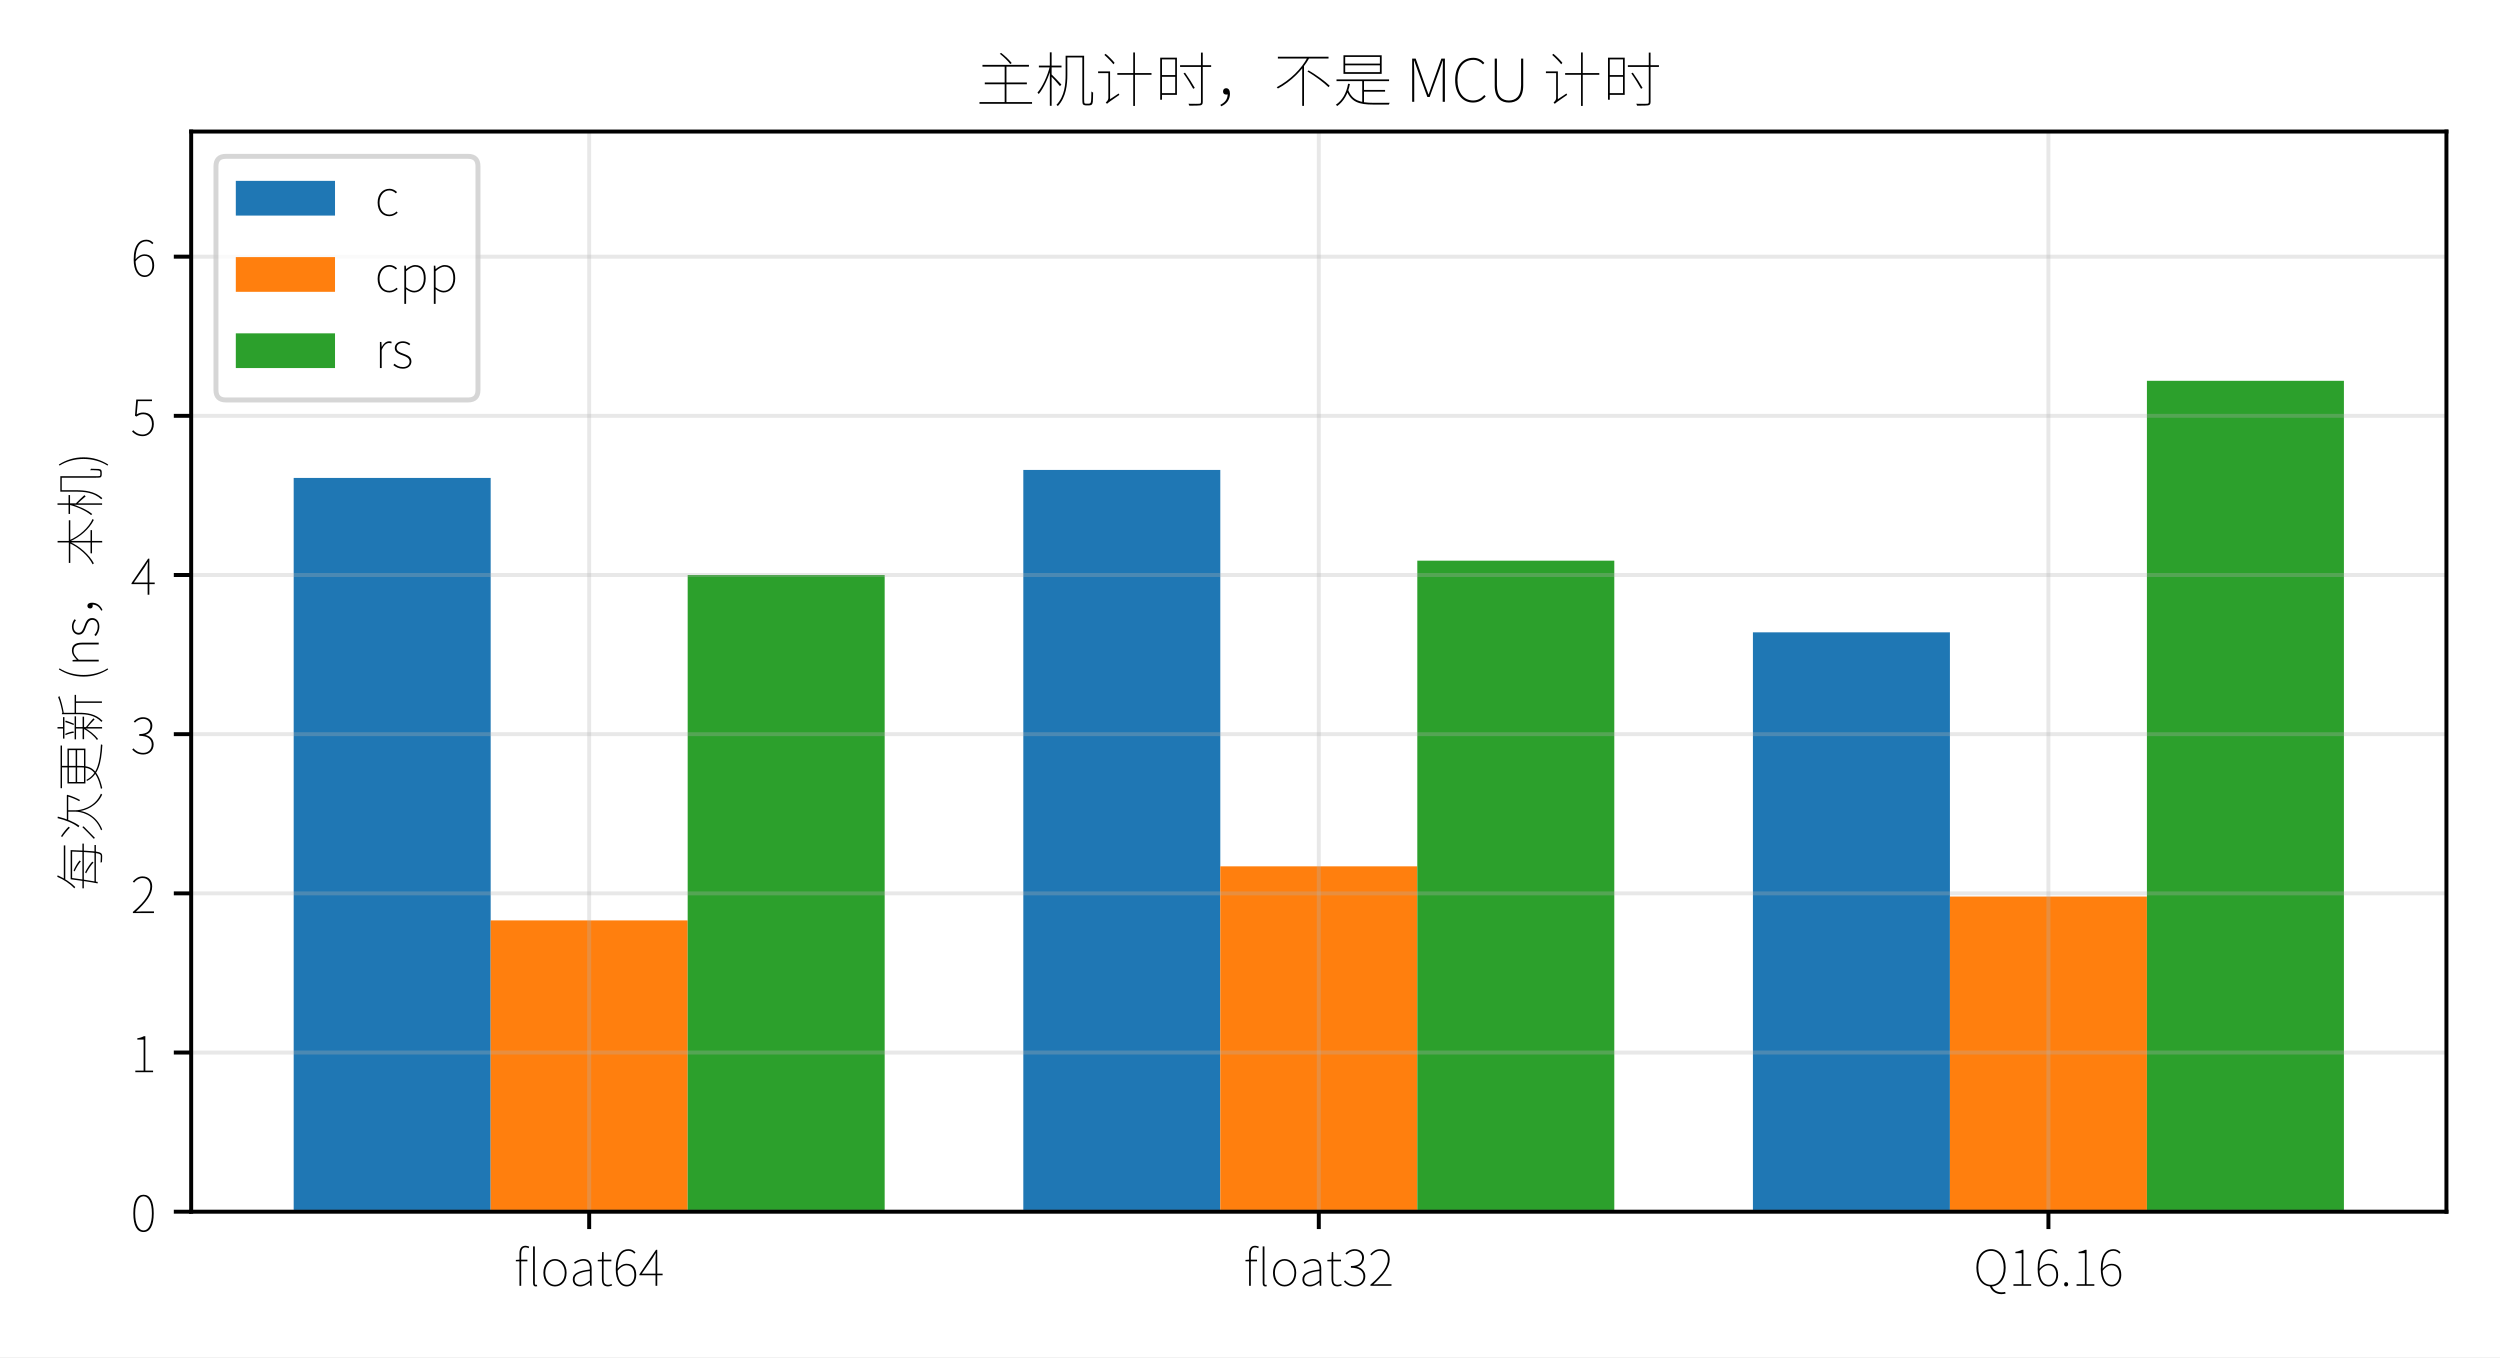
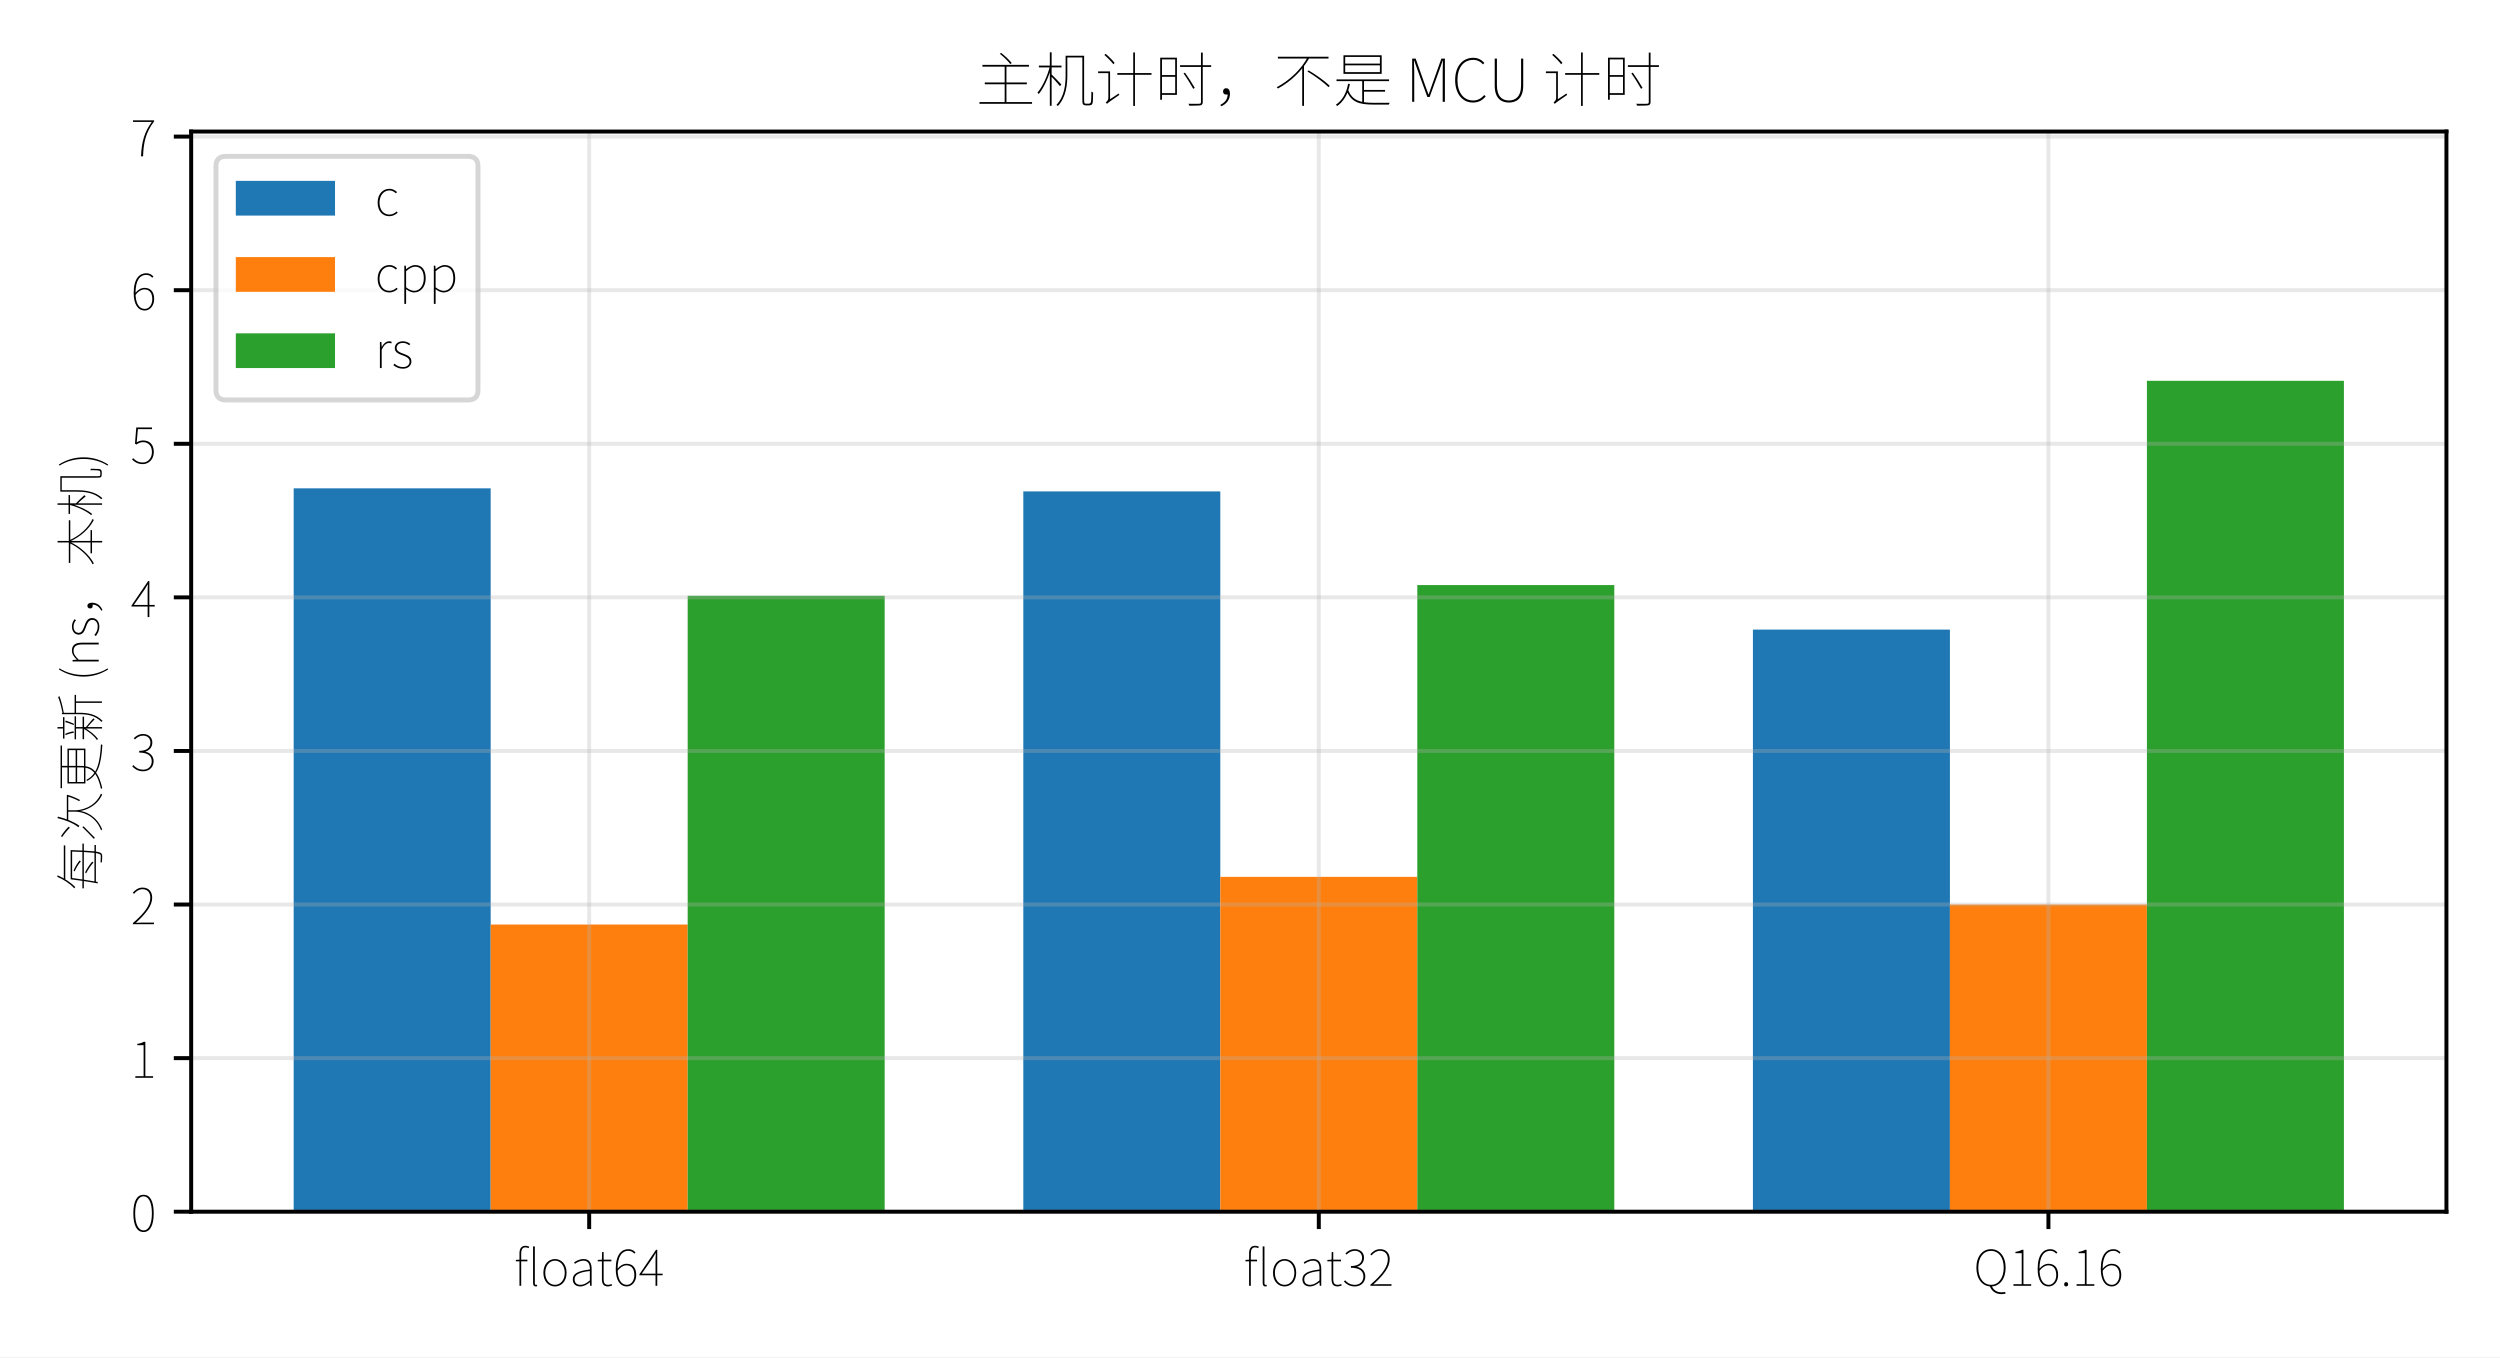
<svg xmlns="http://www.w3.org/2000/svg" xmlns:xlink="http://www.w3.org/1999/xlink" width="504pt" height="273.6pt" viewBox="0 0 504 273.6" version="1.1">
  <defs>
    <style type="text/css">*{stroke-linejoin: round; stroke-linecap: butt}</style>
  </defs>
  <g id="figure_1">
    <g id="patch_1">
      <path d="M 0 273.6  L 504 273.6  L 504 0  L 0 0  z " style="fill: #ffffff" />
    </g>
    <g id="axes_1">
      <g id="patch_2">
        <path d="M 38.54 244.28  L 493.2 244.28  L 493.2 26.52  L 38.54 26.52  z " style="fill: #ffffff" />
      </g>
      <g id="patch_3">
-         <path d="M 59.206 244.28  L 98.921 244.28  L 98.921 96.347  L 59.206 96.347  z " clip-path="url(#pd513f400b1)" style="fill: #1f77b4" />
+         <path d="M 59.206 244.28  L 98.921 244.28  L 98.921 98.446  L 59.206 98.446  z " clip-path="url(#pd513f400b1)" style="fill: #1f77b4" />
      </g>
      <g id="patch_4">
-         <path d="M 206.298 244.28  L 246.013 244.28  L 246.013 94.742  L 206.298 94.742  z " clip-path="url(#pd513f400b1)" style="fill: #1f77b4" />
+         <path d="M 206.298 244.28  L 246.013 244.28  L 246.013 99.065  L 206.298 99.065  z " clip-path="url(#pd513f400b1)" style="fill: #1f77b4" />
      </g>
      <g id="patch_5">
-         <path d="M 353.389 244.28  L 393.104 244.28  L 393.104 127.474  L 353.389 127.474  z " clip-path="url(#pd513f400b1)" style="fill: #1f77b4" />
+         <path d="M 353.389 244.28  L 393.104 244.28  L 393.104 126.932  L 353.389 126.932  z " clip-path="url(#pd513f400b1)" style="fill: #1f77b4" />
      </g>
      <g id="patch_6">
-         <path d="M 98.921 244.28  L 138.636 244.28  L 138.636 185.556  L 98.921 185.556  z " clip-path="url(#pd513f400b1)" style="fill: #ff7f0e" />
+         <path d="M 98.921 244.28  L 138.636 244.28  L 138.636 186.38  L 98.921 186.38  z " clip-path="url(#pd513f400b1)" style="fill: #ff7f0e" />
      </g>
      <g id="patch_7">
-         <path d="M 246.013 244.28  L 285.727 244.28  L 285.727 174.646  L 246.013 174.646  z " clip-path="url(#pd513f400b1)" style="fill: #ff7f0e" />
+         <path d="M 246.013 244.28  L 285.727 244.28  L 285.727 176.782  L 246.013 176.782  z " clip-path="url(#pd513f400b1)" style="fill: #ff7f0e" />
      </g>
      <g id="patch_8">
-         <path d="M 393.104 244.28  L 432.819 244.28  L 432.819 180.743  L 393.104 180.743  z " clip-path="url(#pd513f400b1)" style="fill: #ff7f0e" />
+         <path d="M 393.104 244.28  L 432.819 244.28  L 432.819 182.355  L 393.104 182.355  z " clip-path="url(#pd513f400b1)" style="fill: #ff7f0e" />
      </g>
      <g id="patch_9">
-         <path d="M 138.636 244.28  L 178.351 244.28  L 178.351 115.922  L 138.636 115.922  z " clip-path="url(#pd513f400b1)" style="fill: #2ca02c" />
+         <path d="M 138.636 244.28  L 178.351 244.28  L 178.351 120.12  L 138.636 120.12  z " clip-path="url(#pd513f400b1)" style="fill: #2ca02c" />
      </g>
      <g id="patch_10">
-         <path d="M 285.727 244.28  L 325.442 244.28  L 325.442 113.034  L 285.727 113.034  z " clip-path="url(#pd513f400b1)" style="fill: #2ca02c" />
+         <path d="M 285.727 244.28  L 325.442 244.28  L 325.442 117.953  L 285.727 117.953  z " clip-path="url(#pd513f400b1)" style="fill: #2ca02c" />
      </g>
      <g id="patch_11">
        <path d="M 432.819 244.28  L 472.534 244.28  L 472.534 76.772  L 432.819 76.772  z " clip-path="url(#pd513f400b1)" style="fill: #2ca02c" />
      </g>
      <g id="matplotlib.axis_1">
        <g id="xtick_1">
          <g id="line2d_1">
            <path d="M 118.778 244.28  L 118.778 26.52  " clip-path="url(#pd513f400b1)" style="fill: none; stroke: #b0b0b0; stroke-opacity: 0.3; stroke-width: 0.8; stroke-linecap: square" />
          </g>
          <g id="line2d_2">
            <defs>
              <path id="m7022514fac" d="M 0 0  L 0 3.5  " style="stroke: #000000; stroke-width: 0.8" />
            </defs>
            <g>
              <use xlink:href="#m7022514fac" x="118.778" y="244.28" style="stroke: #000000; stroke-width: 0.8" />
            </g>
          </g>
          <g id="text_1">
            <g transform="translate(103.6238 259.2206) scale(0.1 -0.1)">
              <defs>
                <path id="NotoSansCJKjp-Thin-66" d="M 704 0  L 928 0  L 928 4160  C 928 4666 1094 4960 1478 4960  C 1606 4960 1747 4928 1888 4858  L 1958 5056  C 1798 5126 1632 5165 1485 5165  C 998 5165 704 4851 704 4192  L 704 0  z M 237 3162  L 1728 3162  L 1728 3373  L 704 3373  L 237 3341  L 237 3162  z " transform="scale(0.015625)" />
                <path id="NotoSansCJKjp-Thin-6c" d="M 1018 -83  C 1114 -83 1152 -70 1210 -58  L 1165 141  C 1094 128 1069 128 1043 128  C 954 128 902 198 902 339  L 902 5082  L 672 5082  L 672 378  C 672 51 800 -83 1018 -83  z " transform="scale(0.015625)" />
                <path id="NotoSansCJKjp-Thin-6f" d="M 1875 -83  C 2682 -83 3373 563 3373 1677  C 3373 2810 2682 3456 1875 3456  C 1069 3456 378 2810 378 1677  C 378 563 1069 -83 1875 -83  z M 1875 128  C 1158 128 621 755 621 1677  C 621 2605 1158 3245 1875 3245  C 2592 3245 3136 2605 3136 1677  C 3136 755 2592 128 1875 128  z " transform="scale(0.015625)" />
                <path id="NotoSansCJKjp-Thin-61" d="M 1395 -83  C 1843 -83 2266 166 2611 448  L 2630 448  L 2662 0  L 2854 0  L 2854 2182  C 2854 2867 2611 3456 1818 3456  C 1267 3456 800 3174 589 3021  L 704 2835  C 922 3008 1325 3245 1805 3245  C 2502 3245 2643 2650 2624 2106  C 1107 1933 422 1581 422 832  C 422 192 870 -83 1395 -83  z M 1414 128  C 1005 128 659 320 659 838  C 659 1408 1158 1747 2624 1907  L 2624 698  C 2182 320 1818 128 1414 128  z " transform="scale(0.015625)" />
                <path id="NotoSansCJKjp-Thin-74" d="M 1542 -83  C 1658 -83 1869 -26 2067 45  L 1990 237  C 1869 179 1690 128 1562 128  C 1069 128 973 429 973 864  L 973 3162  L 1971 3162  L 1971 3373  L 973 3373  L 973 4358  L 774 4358  L 749 3373  L 211 3341  L 211 3162  L 749 3162  L 749 896  C 749 307 915 -83 1542 -83  z " transform="scale(0.015625)" />
                <path id="NotoSansCJKjp-Thin-36" d="M 1837 -83  C 2483 -83 3040 538 3040 1382  C 3040 2336 2586 2842 1792 2842  C 1350 2842 928 2586 602 2176  L 602 1888  C 992 2432 1440 2643 1779 2643  C 2509 2643 2797 2093 2797 1382  C 2797 685 2394 128 1850 128  C 998 128 634 992 634 2170  C 634 3923 1274 4518 2022 4518  C 2317 4518 2592 4397 2790 4147  L 2944 4307  C 2714 4563 2426 4730 2029 4730  C 1171 4730 397 4083 397 2170  C 397 742 934 -83 1837 -83  z " transform="scale(0.015625)" />
                <path id="NotoSansCJKjp-Thin-34" d="M 2195 0  L 2419 0  L 2419 4646  L 2259 4646  L 115 1485  L 115 1363  L 3110 1363  L 3110 1568  L 422 1568  L 1830 3590  C 1958 3795 2086 4006 2195 4205  L 2227 4205  C 2208 4006 2195 3674 2195 3482  L 2195 0  z " transform="scale(0.015625)" />
              </defs>
              <use xlink:href="#NotoSansCJKjp-Thin-66" />
              <use xlink:href="#NotoSansCJKjp-Thin-6c" transform="translate(27.89999 0)" />
              <use xlink:href="#NotoSansCJKjp-Thin-6f" transform="translate(53.29999 0)" />
              <use xlink:href="#NotoSansCJKjp-Thin-61" transform="translate(111.9 0)" />
              <use xlink:href="#NotoSansCJKjp-Thin-74" transform="translate(165.5 0)" />
              <use xlink:href="#NotoSansCJKjp-Thin-36" transform="translate(198.9 0)" />
              <use xlink:href="#NotoSansCJKjp-Thin-34" transform="translate(251 0)" />
            </g>
          </g>
        </g>
        <g id="xtick_2">
          <g id="line2d_3">
            <path d="M 265.87 244.28  L 265.87 26.52  " clip-path="url(#pd513f400b1)" style="fill: none; stroke: #b0b0b0; stroke-opacity: 0.3; stroke-width: 0.8; stroke-linecap: square" />
          </g>
          <g id="line2d_4">
            <g>
              <use xlink:href="#m7022514fac" x="265.87" y="244.28" style="stroke: #000000; stroke-width: 0.8" />
            </g>
          </g>
          <g id="text_2">
            <g transform="translate(250.7153 259.2206) scale(0.1 -0.1)">
              <defs>
                <path id="NotoSansCJKjp-Thin-33" d="M 1619 -83  C 2387 -83 2970 422 2970 1222  C 2970 1888 2490 2323 1926 2438  L 1926 2464  C 2419 2624 2803 3008 2803 3642  C 2803 4320 2272 4730 1606 4730  C 1082 4730 704 4480 410 4192  L 557 4026  C 806 4301 1190 4518 1606 4518  C 2182 4518 2554 4154 2554 3629  C 2554 3034 2182 2554 1114 2554  L 1114 2330  C 2253 2330 2726 1875 2726 1210  C 2726 557 2266 128 1632 128  C 992 128 627 422 358 717  L 211 550  C 493 256 902 -83 1619 -83  z " transform="scale(0.015625)" />
                <path id="NotoSansCJKjp-Thin-32" d="M 294 0  L 3014 0  L 3014 211  L 1440 211  C 1190 211 934 198 678 179  C 2022 1421 2784 2406 2784 3424  C 2784 4211 2330 4730 1542 4730  C 998 4730 608 4435 282 4070  L 442 3923  C 723 4275 1107 4518 1523 4518  C 2234 4518 2541 4026 2541 3424  C 2541 2547 1946 1562 294 147  L 294 0  z " transform="scale(0.015625)" />
              </defs>
              <use xlink:href="#NotoSansCJKjp-Thin-66" />
              <use xlink:href="#NotoSansCJKjp-Thin-6c" transform="translate(27.89999 0)" />
              <use xlink:href="#NotoSansCJKjp-Thin-6f" transform="translate(53.29999 0)" />
              <use xlink:href="#NotoSansCJKjp-Thin-61" transform="translate(111.9 0)" />
              <use xlink:href="#NotoSansCJKjp-Thin-74" transform="translate(165.5 0)" />
              <use xlink:href="#NotoSansCJKjp-Thin-33" transform="translate(198.9 0)" />
              <use xlink:href="#NotoSansCJKjp-Thin-32" transform="translate(251 0)" />
            </g>
          </g>
        </g>
        <g id="xtick_3">
          <g id="line2d_5">
            <path d="M 412.962 244.28  L 412.962 26.52  " clip-path="url(#pd513f400b1)" style="fill: none; stroke: #b0b0b0; stroke-opacity: 0.3; stroke-width: 0.8; stroke-linecap: square" />
          </g>
          <g id="line2d_6">
            <g>
              <use xlink:href="#m7022514fac" x="412.962" y="244.28" style="stroke: #000000; stroke-width: 0.8" />
            </g>
          </g>
          <g id="text_3">
            <g transform="translate(397.8178 259.2206) scale(0.1 -0.1)">
              <defs>
                <path id="NotoSansCJKjp-Thin-51" d="M 2285 -83  C 3386 -83 4173 870 4173 2336  C 4173 3802 3386 4730 2285 4730  C 1184 4730 397 3802 397 2336  C 397 870 1184 -83 2285 -83  z M 2285 128  C 1306 128 646 1005 646 2336  C 646 3667 1306 4506 2285 4506  C 3264 4506 3923 3667 3923 2336  C 3923 1005 3264 128 2285 128  z M 3622 -1075  C 3840 -1075 4051 -1037 4166 -998  L 4109 -781  C 4000 -813 3859 -838 3648 -838  C 3014 -838 2573 -531 2381 0  L 2112 0  C 2310 -608 2835 -1075 3622 -1075  z " transform="scale(0.015625)" />
                <path id="NotoSansCJKjp-Thin-31" d="M 608 0  L 2899 0  L 2899 211  L 1901 211  L 1901 4646  L 1702 4646  C 1504 4531 1222 4435 864 4378  L 864 4211  L 1677 4211  L 1677 211  L 608 211  L 608 0  z " transform="scale(0.015625)" />
                <path id="NotoSansCJKjp-Thin-2e" d="M 736 -83  C 870 -83 998 19 998 192  C 998 378 870 480 736 480  C 608 480 480 378 480 192  C 480 19 608 -83 736 -83  z " transform="scale(0.015625)" />
              </defs>
              <use xlink:href="#NotoSansCJKjp-Thin-51" />
              <use xlink:href="#NotoSansCJKjp-Thin-31" transform="translate(71.39999 0)" />
              <use xlink:href="#NotoSansCJKjp-Thin-36" transform="translate(123.5 0)" />
              <use xlink:href="#NotoSansCJKjp-Thin-2e" transform="translate(175.6 0)" />
              <use xlink:href="#NotoSansCJKjp-Thin-31" transform="translate(198.7 0)" />
              <use xlink:href="#NotoSansCJKjp-Thin-36" transform="translate(250.8 0)" />
            </g>
          </g>
        </g>
      </g>
      <g id="matplotlib.axis_2">
        <g id="ytick_1">
          <g id="line2d_7">
            <path d="M 38.54 244.28  L 493.2 244.28  " clip-path="url(#pd513f400b1)" style="fill: none; stroke: #b0b0b0; stroke-opacity: 0.3; stroke-width: 0.8; stroke-linecap: square" />
          </g>
          <g id="line2d_8">
            <defs>
              <path id="mf0d18dd972" d="M 0 0  L -3.5 0  " style="stroke: #000000; stroke-width: 0.8" />
            </defs>
            <g>
              <use xlink:href="#mf0d18dd972" x="38.54" y="244.28" style="stroke: #000000; stroke-width: 0.8" />
            </g>
          </g>
          <g id="text_4">
            <g transform="translate(26.33063 248.2503) scale(0.1 -0.1)">
              <defs>
                <path id="NotoSansCJKjp-Thin-30" d="M 1670 -83  C 2483 -83 2982 698 2982 2336  C 2982 3955 2483 4730 1670 4730  C 845 4730 352 3955 352 2336  C 352 698 845 -83 1670 -83  z M 1670 128  C 1011 128 589 909 589 2336  C 589 3744 1011 4525 1670 4525  C 2323 4525 2746 3744 2746 2336  C 2746 909 2323 128 1670 128  z " transform="scale(0.015625)" />
              </defs>
              <use xlink:href="#NotoSansCJKjp-Thin-30" />
            </g>
          </g>
        </g>
        <g id="ytick_2">
          <g id="line2d_9">
-             <path d="M 38.54 212.19  L 493.2 212.19  " clip-path="url(#pd513f400b1)" style="fill: none; stroke: #b0b0b0; stroke-opacity: 0.3; stroke-width: 0.8; stroke-linecap: square" />
+             <path d="M 38.54 213.317  L 493.2 213.317  " clip-path="url(#pd513f400b1)" style="fill: none; stroke: #b0b0b0; stroke-opacity: 0.3; stroke-width: 0.8; stroke-linecap: square" />
          </g>
          <g id="line2d_10">
            <g>
-               <use xlink:href="#mf0d18dd972" x="38.54" y="212.19" style="stroke: #000000; stroke-width: 0.8" />
+               <use xlink:href="#mf0d18dd972" x="38.54" y="213.317" style="stroke: #000000; stroke-width: 0.8" />
            </g>
          </g>
          <g id="text_5">
-             <g transform="translate(26.33063 216.1607) scale(0.1 -0.1)">
+             <g transform="translate(26.33063 217.2877) scale(0.1 -0.1)">
              <use xlink:href="#NotoSansCJKjp-Thin-31" />
            </g>
          </g>
        </g>
        <g id="ytick_3">
          <g id="line2d_11">
-             <path d="M 38.54 180.101  L 493.2 180.101  " clip-path="url(#pd513f400b1)" style="fill: none; stroke: #b0b0b0; stroke-opacity: 0.3; stroke-width: 0.8; stroke-linecap: square" />
+             <path d="M 38.54 182.355  L 493.2 182.355  " clip-path="url(#pd513f400b1)" style="fill: none; stroke: #b0b0b0; stroke-opacity: 0.3; stroke-width: 0.8; stroke-linecap: square" />
          </g>
          <g id="line2d_12">
            <g>
-               <use xlink:href="#mf0d18dd972" x="38.54" y="180.101" style="stroke: #000000; stroke-width: 0.8" />
+               <use xlink:href="#mf0d18dd972" x="38.54" y="182.355" style="stroke: #000000; stroke-width: 0.8" />
            </g>
          </g>
          <g id="text_6">
-             <g transform="translate(26.33063 184.0711) scale(0.1 -0.1)">
+             <g transform="translate(26.33063 186.3251) scale(0.1 -0.1)">
              <use xlink:href="#NotoSansCJKjp-Thin-32" />
            </g>
          </g>
        </g>
        <g id="ytick_4">
          <g id="line2d_13">
-             <path d="M 38.54 148.011  L 493.2 148.011  " clip-path="url(#pd513f400b1)" style="fill: none; stroke: #b0b0b0; stroke-opacity: 0.3; stroke-width: 0.8; stroke-linecap: square" />
+             <path d="M 38.54 151.392  L 493.2 151.392  " clip-path="url(#pd513f400b1)" style="fill: none; stroke: #b0b0b0; stroke-opacity: 0.3; stroke-width: 0.8; stroke-linecap: square" />
          </g>
          <g id="line2d_14">
            <g>
-               <use xlink:href="#mf0d18dd972" x="38.54" y="148.011" style="stroke: #000000; stroke-width: 0.8" />
+               <use xlink:href="#mf0d18dd972" x="38.54" y="151.392" style="stroke: #000000; stroke-width: 0.8" />
            </g>
          </g>
          <g id="text_7">
-             <g transform="translate(26.33063 151.9815) scale(0.1 -0.1)">
+             <g transform="translate(26.33063 155.3625) scale(0.1 -0.1)">
              <use xlink:href="#NotoSansCJKjp-Thin-33" />
            </g>
          </g>
        </g>
        <g id="ytick_5">
          <g id="line2d_15">
-             <path d="M 38.54 115.922  L 493.2 115.922  " clip-path="url(#pd513f400b1)" style="fill: none; stroke: #b0b0b0; stroke-opacity: 0.3; stroke-width: 0.8; stroke-linecap: square" />
+             <path d="M 38.54 120.43  L 493.2 120.43  " clip-path="url(#pd513f400b1)" style="fill: none; stroke: #b0b0b0; stroke-opacity: 0.3; stroke-width: 0.8; stroke-linecap: square" />
          </g>
          <g id="line2d_16">
            <g>
-               <use xlink:href="#mf0d18dd972" x="38.54" y="115.922" style="stroke: #000000; stroke-width: 0.8" />
+               <use xlink:href="#mf0d18dd972" x="38.54" y="120.43" style="stroke: #000000; stroke-width: 0.8" />
            </g>
          </g>
          <g id="text_8">
-             <g transform="translate(26.33063 119.8919) scale(0.1 -0.1)">
+             <g transform="translate(26.33063 124.3999) scale(0.1 -0.1)">
              <use xlink:href="#NotoSansCJKjp-Thin-34" />
            </g>
          </g>
        </g>
        <g id="ytick_6">
          <g id="line2d_17">
-             <path d="M 38.54 83.832  L 493.2 83.832  " clip-path="url(#pd513f400b1)" style="fill: none; stroke: #b0b0b0; stroke-opacity: 0.3; stroke-width: 0.8; stroke-linecap: square" />
+             <path d="M 38.54 89.467  L 493.2 89.467  " clip-path="url(#pd513f400b1)" style="fill: none; stroke: #b0b0b0; stroke-opacity: 0.3; stroke-width: 0.8; stroke-linecap: square" />
          </g>
          <g id="line2d_18">
            <g>
-               <use xlink:href="#mf0d18dd972" x="38.54" y="83.832" style="stroke: #000000; stroke-width: 0.8" />
+               <use xlink:href="#mf0d18dd972" x="38.54" y="89.467" style="stroke: #000000; stroke-width: 0.8" />
            </g>
          </g>
          <g id="text_9">
-             <g transform="translate(26.33063 87.80233) scale(0.1 -0.1)">
+             <g transform="translate(26.33063 93.43729) scale(0.1 -0.1)">
              <defs>
                <path id="NotoSansCJKjp-Thin-35" d="M 1581 -83  C 2285 -83 2995 480 2995 1478  C 2995 2515 2387 2970 1626 2970  C 1280 2970 1024 2874 787 2726  L 941 4435  L 2758 4435  L 2758 4646  L 730 4646  L 563 2560  L 755 2445  C 1018 2624 1261 2752 1606 2752  C 2304 2752 2752 2259 2752 1466  C 2752 666 2208 128 1594 128  C 947 128 595 410 333 691  L 186 518  C 467 237 864 -83 1581 -83  z " transform="scale(0.015625)" />
              </defs>
              <use xlink:href="#NotoSansCJKjp-Thin-35" />
            </g>
          </g>
        </g>
        <g id="ytick_7">
          <g id="line2d_19">
-             <path d="M 38.54 51.742  L 493.2 51.742  " clip-path="url(#pd513f400b1)" style="fill: none; stroke: #b0b0b0; stroke-opacity: 0.3; stroke-width: 0.8; stroke-linecap: square" />
+             <path d="M 38.54 58.504  L 493.2 58.504  " clip-path="url(#pd513f400b1)" style="fill: none; stroke: #b0b0b0; stroke-opacity: 0.3; stroke-width: 0.8; stroke-linecap: square" />
          </g>
          <g id="line2d_20">
            <g>
-               <use xlink:href="#mf0d18dd972" x="38.54" y="51.742" style="stroke: #000000; stroke-width: 0.8" />
+               <use xlink:href="#mf0d18dd972" x="38.54" y="58.504" style="stroke: #000000; stroke-width: 0.8" />
            </g>
          </g>
          <g id="text_10">
-             <g transform="translate(26.33063 55.71274) scale(0.1 -0.1)">
+             <g transform="translate(26.33063 62.47468) scale(0.1 -0.1)">
              <use xlink:href="#NotoSansCJKjp-Thin-36" />
            </g>
          </g>
        </g>
-         <g id="text_11">
+         <g id="ytick_8">
+           <g id="line2d_21">
+             <path d="M 38.54 27.542  L 493.2 27.542  " clip-path="url(#pd513f400b1)" style="fill: none; stroke: #b0b0b0; stroke-opacity: 0.3; stroke-width: 0.8; stroke-linecap: square" />
+           </g>
+           <g id="line2d_22">
+             <g>
+               <use xlink:href="#mf0d18dd972" x="38.54" y="27.542" style="stroke: #000000; stroke-width: 0.8" />
+             </g>
+           </g>
+           <g id="text_11">
+             <g transform="translate(26.33063 31.51208) scale(0.1 -0.1)">
+               <defs>
+                 <path id="NotoSansCJKjp-Thin-37" d="M 1344 0  L 1606 0  C 1677 1818 1933 3034 3034 4512  L 3034 4646  L 307 4646  L 307 4435  L 2726 4435  C 1792 3130 1421 1914 1344 0  z " transform="scale(0.015625)" />
+               </defs>
+               <use xlink:href="#NotoSansCJKjp-Thin-37" />
+             </g>
+           </g>
+         </g>
+         <g id="text_12">
          <g transform="translate(19.90094 179.5953) rotate(-90) scale(0.1 -0.1)">
            <defs>
              <path id="NotoSansCJKjp-Thin-6bcf" d="M 1594 3622  L 1594 3430  L 5158 3430  L 5158 3622  L 1594 3622  z M 1120 550  L 1120 365  L 5920 365  L 5920 550  L 1120 550  z M 1453 4506  L 1453 4314  L 5862 4314  L 5862 4506  L 1453 4506  z M 5075 3622  L 5075 3571  C 4986 934 4883 26 4698 -186  C 4640 -256 4582 -269 4461 -269  C 4339 -269 4000 -262 3642 -237  C 3674 -288 3686 -365 3693 -416  C 4000 -442 4320 -448 4486 -448  C 4659 -442 4768 -410 4864 -294  C 5075 -38 5165 813 5254 3482  C 5254 3520 5261 3622 5261 3622  L 5075 3622  z M 1491 3622  C 1370 2566 1133 992 960 141  L 1152 128  C 1312 973 1536 2541 1683 3622  L 1491 3622  z M 1811 5350  C 1466 4518 915 3686 320 3149  C 371 3117 454 3053 493 3027  C 1062 3590 1619 4422 2003 5299  L 1811 5350  z M 2502 3110  C 2976 2906 3520 2566 3795 2310  L 3923 2458  C 3648 2720 3098 3040 2630 3245  L 2502 3110  z M 2259 1626  C 2765 1370 3360 966 3654 672  L 3770 832  C 3482 1120 2886 1510 2381 1760  L 2259 1626  z M 326 2106  L 326 1920  L 1370 1920  L 5120 1920  L 6093 1920  L 6093 2106  L 5120 2106  L 1370 2106  L 326 2106  z " transform="scale(0.015625)" />
              <path id="NotoSansCJKjp-Thin-6b21" d="M 2982 5312  C 2733 4282 2342 3277 1805 2618  C 1862 2586 1958 2528 1997 2496  C 2502 3181 2912 4192 3181 5274  L 2982 5312  z M 3910 3968  L 3814 3968  L 3814 2957  C 3814 2477 3578 538 1408 -307  C 1453 -352 1504 -416 1530 -448  C 3322 288 3840 1766 3904 2400  C 3981 1779 4467 256 6016 -448  C 6042 -410 6106 -333 6144 -288  C 4237 525 3994 2522 4000 2957  L 4000 3968  L 3910 3968  z M 307 627  L 442 493  C 864 890 1421 1440 1926 1952  L 1830 2118  C 1280 1562 691 979 307 627  z M 531 4730  C 966 4435 1478 4006 1741 3725  L 1875 3878  C 1626 4154 1107 4576 666 4858  L 531 4730  z M 2726 4115  L 2669 3930  L 5862 3930  L 5862 4115  L 2726 4115  z M 5792 4115  L 5792 4051  C 5670 3565 5382 2886 5165 2509  C 5216 2483 5280 2445 5325 2419  C 5549 2822 5843 3488 5997 4070  L 5862 4128  L 5824 4115  L 5792 4115  z " transform="scale(0.015625)" />
              <path id="NotoSansCJKjp-Thin-66f4" d="M 442 4922  L 442 4736  L 5946 4736  L 5946 4922  L 442 4922  z M 3130 4845  L 3130 2464  C 3130 1363 3034 288 352 -288  C 390 -339 435 -416 461 -454  C 3174 160 3322 1286 3322 2464  L 3322 4845  L 3130 4845  z M 1248 2784  L 5357 2784  L 5357 1901  L 1248 1901  L 1248 2784  z M 1248 3846  L 5357 3846  L 5357 2976  L 1248 2976  L 1248 3846  z M 1056 4032  L 1056 1715  L 5555 1715  L 5555 4032  L 1056 4032  z M 1523 1581  L 1376 1517  C 2112 64 3578 -326 6029 -474  C 6042 -416 6080 -333 6118 -288  C 3674 -154 2253 198 1523 1581  z " transform="scale(0.015625)" />
              <path id="NotoSansCJKjp-Thin-65b0" d="M 3706 3110  L 3706 2925  L 6086 2925  L 6086 3110  L 3706 3110  z M 442 4608  L 442 4422  L 3213 4422  L 3213 4608  L 442 4608  z M 365 2080  L 365 1888  L 3277 1888  L 3277 2080  L 365 2080  z M 346 3110  L 346 2925  L 3315 2925  L 3315 3110  L 346 3110  z M 5056 3059  L 5056 -416  L 5242 -416  L 5242 3059  L 5056 3059  z M 1747 5318  L 1747 4474  L 1933 4474  L 1933 5318  L 1747 5318  z M 1747 3034  L 1747 -435  L 1933 -435  L 1933 3034  L 1747 3034  z M 3590 4774  L 3590 2528  C 3590 1594 3488 474 2592 -358  C 2643 -390 2707 -448 2733 -493  C 3661 384 3776 1562 3776 2528  L 3776 4602  C 3840 4608 3866 4634 3872 4666  L 3590 4774  z M 5786 5235  C 5306 5011 4378 4794 3622 4646  C 3648 4602 3674 4538 3686 4493  C 4467 4627 5395 4845 5946 5088  L 5786 5235  z M 1894 1677  L 1786 1568  C 2022 1389 2733 742 2931 525  L 3059 691  C 2886 851 2106 1517 1894 1677  z M 890 4282  C 1043 3942 1165 3494 1190 3206  L 1376 3258  C 1344 3539 1216 3981 1062 4314  L 890 4282  z M 2579 4326  C 2496 4013 2330 3539 2189 3251  L 2355 3194  C 2490 3469 2650 3910 2771 4262  L 2579 4326  z M 1747 2029  C 1421 1344 787 576 256 230  C 307 198 365 141 403 90  C 915 474 1555 1248 1894 1958  L 1747 2029  z " transform="scale(0.015625)" />
              <path id="NotoSansCJKjp-Thin-20" transform="scale(0.015625)" />
              <path id="NotoSansCJKjp-Thin-28" d="M 1562 -1222  L 1696 -1139  C 1133 -256 845 832 845 1958  C 845 3085 1133 4166 1696 5056  L 1562 5146  C 986 4211 634 3194 634 1958  C 634 717 986 -294 1562 -1222  z " transform="scale(0.015625)" />
              <path id="NotoSansCJKjp-Thin-6e" d="M 672 0  L 902 0  L 902 2579  C 1331 3021 1638 3245 2054 3245  C 2630 3245 2867 2880 2867 2138  L 2867 0  L 3098 0  L 3098 2170  C 3098 3040 2771 3456 2080 3456  C 1613 3456 1261 3187 915 2835  L 902 2835  L 864 3373  L 672 3373  L 672 0  z " transform="scale(0.015625)" />
              <path id="NotoSansCJKjp-Thin-73" d="M 1466 -83  C 2176 -83 2566 352 2566 851  C 2566 1510 1984 1677 1446 1882  C 1043 2035 659 2189 659 2592  C 659 2925 915 3245 1472 3245  C 1824 3245 2061 3104 2285 2938  L 2419 3110  C 2182 3315 1824 3456 1485 3456  C 787 3456 422 3046 422 2579  C 422 1997 973 1805 1485 1619  C 1882 1478 2330 1280 2330 838  C 2330 454 2042 128 1478 128  C 979 128 666 320 384 563  L 237 378  C 538 128 960 -83 1466 -83  z " transform="scale(0.015625)" />
              <path id="NotoSansCJKjp-Thin-ff0c" d="M 774 -486  C 1325 -256 1722 205 1722 864  C 1722 1222 1581 1459 1318 1459  C 1146 1459 979 1357 979 1114  C 979 877 1120 774 1325 774  C 1427 774 1542 794 1626 922  L 1286 1318  L 1478 870  C 1478 275 1203 -64 691 -326  L 774 -486  z " transform="scale(0.015625)" />
              <path id="NotoSansCJKjp-Thin-672c" d="M 454 3859  L 454 3667  L 5958 3667  L 5958 3859  L 454 3859  z M 1690 1056  L 1690 864  L 4685 864  L 4685 1056  L 1690 1056  z M 3098 5306  L 3098 -448  L 3290 -448  L 3290 5306  L 3098 5306  z M 3027 3821  C 2458 2547 1357 1318 269 781  C 314 742 371 678 403 627  C 1491 1216 2598 2432 3187 3757  L 3027 3821  z M 3373 3802  L 3219 3738  C 3782 2413 4864 1190 5997 634  C 6029 685 6086 749 6131 787  C 4992 1299 3923 2509 3373 3802  z " transform="scale(0.015625)" />
              <path id="NotoSansCJKjp-Thin-673a" d="M 3360 4954  L 3360 4768  L 5171 4768  L 5171 4954  L 3360 4954  z M 3251 4954  L 3251 2918  C 3251 1901 3155 602 2266 -333  C 2317 -365 2387 -422 2413 -461  C 3322 506 3437 1869 3437 2918  L 3437 4954  L 3251 4954  z M 5050 4954  L 5050 371  C 5050 -173 5075 -256 5165 -314  C 5248 -371 5357 -390 5453 -390  C 5517 -390 5670 -390 5741 -390  C 5869 -390 5946 -371 6029 -326  C 6106 -275 6150 -186 6176 -13  C 6189 128 6208 621 6208 998  C 6150 1018 6074 1050 6022 1107  C 6016 627 6010 262 5990 109  C 5978 -51 5952 -109 5907 -147  C 5869 -186 5798 -205 5722 -205  C 5638 -205 5523 -205 5459 -205  C 5395 -205 5350 -192 5299 -166  C 5254 -134 5242 19 5242 269  L 5242 4954  L 5050 4954  z M 378 3891  L 378 3699  L 2810 3699  L 2810 3891  L 378 3891  z M 1555 5318  L 1555 -435  L 1747 -435  L 1747 5318  L 1555 5318  z M 1555 3814  C 1312 2778 742 1574 224 986  C 269 954 333 883 365 838  C 890 1459 1466 2720 1728 3763  L 1555 3814  z M 1715 2970  L 1581 2861  C 1798 2656 2458 1926 2643 1683  L 2797 1850  C 2637 2042 1907 2790 1715 2970  z " transform="scale(0.015625)" />
              <path id="NotoSansCJKjp-Thin-29" d="M 352 -1222  C 928 -294 1280 717 1280 1958  C 1280 3194 928 4211 352 5146  L 211 5056  C 774 4166 1069 3085 1069 1958  C 1069 832 774 -256 211 -1139  L 352 -1222  z " transform="scale(0.015625)" />
            </defs>
            <use xlink:href="#NotoSansCJKjp-Thin-6bcf" />
            <use xlink:href="#NotoSansCJKjp-Thin-6b21" transform="translate(99.99998 0)" />
            <use xlink:href="#NotoSansCJKjp-Thin-66f4" transform="translate(200 0)" />
            <use xlink:href="#NotoSansCJKjp-Thin-65b0" transform="translate(300 0)" />
            <use xlink:href="#NotoSansCJKjp-Thin-20" transform="translate(399.9999 0)" />
            <use xlink:href="#NotoSansCJKjp-Thin-28" transform="translate(421.9999 0)" />
            <use xlink:href="#NotoSansCJKjp-Thin-6e" transform="translate(451.8999 0)" />
            <use xlink:href="#NotoSansCJKjp-Thin-73" transform="translate(509.8999 0)" />
            <use xlink:href="#NotoSansCJKjp-Thin-ff0c" transform="translate(553.9999 0)" />
            <use xlink:href="#NotoSansCJKjp-Thin-672c" transform="translate(653.9999 0)" />
            <use xlink:href="#NotoSansCJKjp-Thin-673a" transform="translate(753.9999 0)" />
            <use xlink:href="#NotoSansCJKjp-Thin-29" transform="translate(853.9998 0)" />
          </g>
        </g>
      </g>
      <g id="patch_12">
        <path d="M 38.54 244.28  L 38.54 26.52  " style="fill: none; stroke: #000000; stroke-width: 0.8; stroke-linejoin: miter; stroke-linecap: square" />
      </g>
      <g id="patch_13">
        <path d="M 493.2 244.28  L 493.2 26.52  " style="fill: none; stroke: #000000; stroke-width: 0.8; stroke-linejoin: miter; stroke-linecap: square" />
      </g>
      <g id="patch_14">
        <path d="M 38.54 244.28  L 493.2 244.28  " style="fill: none; stroke: #000000; stroke-width: 0.8; stroke-linejoin: miter; stroke-linecap: square" />
      </g>
      <g id="patch_15">
        <path d="M 38.54 26.52  L 493.2 26.52  " style="fill: none; stroke: #000000; stroke-width: 0.8; stroke-linejoin: miter; stroke-linecap: square" />
      </g>
-       <g id="text_12">
+       <g id="text_13">
        <g transform="translate(196.7312 20.52) scale(0.12 -0.12)">
          <defs>
            <path id="NotoSansCJKjp-Thin-4e3b" d="M 710 3968  L 710 3776  L 5709 3776  L 5709 3968  L 710 3968  z M 960 2074  L 960 1882  L 5485 1882  L 5485 2074  L 960 2074  z M 390 -32  L 390 -218  L 6042 -218  L 6042 -32  L 390 -32  z M 3098 3866  L 3098 -115  L 3290 -115  L 3290 3866  L 3098 3866  z M 2573 5165  C 2995 4838 3475 4365 3699 4058  L 3853 4166  C 3622 4474 3136 4934 2720 5254  L 2573 5165  z " transform="scale(0.015625)" />
            <path id="NotoSansCJKjp-Thin-8ba1" d="M 1018 5037  C 1370 4736 1786 4301 1990 4032  L 2118 4186  C 1920 4448 1504 4864 1152 5158  L 1018 5037  z M 1299 -230  C 1382 -122 1510 -32 2630 742  C 2611 774 2573 845 2554 890  L 1402 128  L 1293 -32  L 1299 -230  z M 346 3270  L 346 3078  L 1542 3078  L 1542 3270  L 346 3270  z M 2413 3085  L 2413 2899  L 6086 2899  L 6086 3085  L 2413 3085  z M 4122 5306  L 4122 -448  L 4307 -448  L 4307 5306  L 4122 5306  z M 1299 -230  C 1299 -134 1632 128 1632 128  L 1632 3270  L 1446 3270  L 1446 416  C 1446 154 1254 -6 1165 -64  C 1210 -102 1274 -179 1299 -230  z " transform="scale(0.015625)" />
            <path id="NotoSansCJKjp-Thin-65f6" d="M 723 4742  L 723 4557  L 2234 4557  L 2234 928  L 723 928  L 723 742  L 2419 742  L 2419 4742  L 723 4742  z M 723 2874  L 723 2688  L 2368 2688  L 2368 2874  L 723 2874  z M 621 4742  L 621 224  L 813 224  L 813 4742  L 621 4742  z M 2758 3936  L 2758 3744  L 6099 3744  L 6099 3936  L 2758 3936  z M 5005 5286  L 5005 -32  C 5005 -166 4954 -205 4826 -211  C 4685 -224 4224 -224 3667 -211  C 3699 -275 3731 -365 3750 -416  C 4397 -416 4762 -416 4934 -384  C 5107 -346 5197 -262 5197 -26  L 5197 5286  L 5005 5286  z M 3130 3053  C 3507 2528 3955 1798 4173 1395  L 4339 1491  C 4115 1894 3667 2598 3290 3130  L 3130 3053  z " transform="scale(0.015625)" />
            <path id="NotoSansCJKjp-Thin-4e0d" d="M 474 4845  L 474 4653  L 5920 4653  L 5920 4845  L 474 4845  z M 3654 3258  C 4467 2771 5440 2054 5920 1574  L 6048 1722  C 5562 2195 4595 2899 3776 3373  L 3654 3258  z M 3674 4794  C 3014 3533 1766 2310 352 1568  C 390 1530 448 1466 480 1427  C 1907 2189 3136 3418 3859 4717  L 3674 4794  z M 3091 3789  L 3091 -442  L 3283 -442  L 3283 3974  L 3091 3789  z " transform="scale(0.015625)" />
            <path id="NotoSansCJKjp-Thin-662f" d="M 378 2406  L 378 2221  L 6029 2221  L 6029 2406  L 378 2406  z M 3200 1274  L 3200 1088  L 5600 1088  L 5600 1274  L 3200 1274  z M 3142 2368  L 3142 -115  L 3334 -115  L 3334 2368  L 3142 2368  z M 1619 1312  L 1459 1222  C 1939 -26 2797 -301 4326 -301  L 6010 -301  C 6022 -250 6061 -160 6099 -109  C 5894 -109 4454 -109 4320 -109  C 2925 -109 2048 141 1619 1312  z M 1626 1939  C 1440 922 1011 160 307 -320  C 358 -352 435 -422 461 -454  C 1158 58 1619 838 1818 1914  L 1626 1939  z M 1312 3917  L 5043 3917  L 5043 3187  L 1312 3187  L 1312 3917  z M 1312 4819  L 5043 4819  L 5043 4102  L 1312 4102  L 1312 4819  z M 1126 5005  L 1126 3002  L 5235 3002  L 5235 5005  L 1126 5005  z " transform="scale(0.015625)" />
            <path id="NotoSansCJKjp-Thin-4d" d="M 704 0  L 928 0  L 928 3213  C 928 3578 915 4051 896 4429  L 922 4429  L 1286 3405  L 2336 518  L 2586 518  L 3629 3405  L 3987 4429  L 4013 4429  C 4000 4051 3987 3578 3987 3213  L 3987 0  L 4224 0  L 4224 4646  L 3846 4646  L 2848 1843  C 2726 1498 2611 1146 2483 794  L 2458 794  C 2330 1146 2202 1498 2074 1843  L 1082 4646  L 704 4646  L 704 0  z " transform="scale(0.015625)" />
            <path id="NotoSansCJKjp-Thin-43" d="M 2317 -83  C 2918 -83 3328 166 3680 576  L 3533 730  C 3181 339 2816 141 2330 141  C 1293 141 646 1005 646 2336  C 646 3667 1293 4506 2355 4506  C 2790 4506 3142 4307 3392 4019  L 3539 4179  C 3302 4461 2893 4730 2355 4730  C 1178 4730 397 3802 397 2336  C 397 870 1171 -83 2317 -83  z " transform="scale(0.015625)" />
            <path id="NotoSansCJKjp-Thin-55" d="M 2214 -83  C 2970 -83 3757 301 3757 1741  L 3757 4646  L 3526 4646  L 3526 1792  C 3526 518 2899 141 2214 141  C 1542 141 928 518 928 1792  L 928 4646  L 691 4646  L 691 1741  C 691 301 1459 -83 2214 -83  z " transform="scale(0.015625)" />
          </defs>
          <use xlink:href="#NotoSansCJKjp-Thin-4e3b" />
          <use xlink:href="#NotoSansCJKjp-Thin-673a" transform="translate(99.99998 0)" />
          <use xlink:href="#NotoSansCJKjp-Thin-8ba1" transform="translate(200 0)" />
          <use xlink:href="#NotoSansCJKjp-Thin-65f6" transform="translate(300 0)" />
          <use xlink:href="#NotoSansCJKjp-Thin-ff0c" transform="translate(399.9999 0)" />
          <use xlink:href="#NotoSansCJKjp-Thin-4e0d" transform="translate(499.9999 0)" />
          <use xlink:href="#NotoSansCJKjp-Thin-662f" transform="translate(599.9999 0)" />
          <use xlink:href="#NotoSansCJKjp-Thin-20" transform="translate(699.9999 0)" />
          <use xlink:href="#NotoSansCJKjp-Thin-4d" transform="translate(721.9999 0)" />
          <use xlink:href="#NotoSansCJKjp-Thin-43" transform="translate(798.9999 0)" />
          <use xlink:href="#NotoSansCJKjp-Thin-55" transform="translate(860.8999 0)" />
          <use xlink:href="#NotoSansCJKjp-Thin-20" transform="translate(930.2998 0)" />
          <use xlink:href="#NotoSansCJKjp-Thin-8ba1" transform="translate(952.2998 0)" />
          <use xlink:href="#NotoSansCJKjp-Thin-65f6" transform="translate(1052.3 0)" />
        </g>
      </g>
      <g id="legend_1">
        <g id="patch_16">
          <path d="M 45.54 80.631  L 94.36 80.631  Q 96.36 80.631 96.36 78.631  L 96.36 33.52  Q 96.36 31.52 94.36 31.52  L 45.54 31.52  Q 43.54 31.52 43.54 33.52  L 43.54 78.631  Q 43.54 80.631 45.54 80.631  z " style="fill: #ffffff; opacity: 0.8; stroke: #cccccc; stroke-linejoin: miter" />
        </g>
        <g id="patch_17">
          <path d="M 47.54 43.461  L 67.54 43.461  L 67.54 36.461  L 47.54 36.461  z " style="fill: #1f77b4" />
        </g>
-         <g id="text_13">
+         <g id="text_14">
          <g transform="translate(75.54 43.46063) scale(0.1 -0.1)">
            <defs>
              <path id="NotoSansCJKjp-Thin-63" d="M 1888 -83  C 2323 -83 2682 115 2963 365  L 2829 531  C 2592 307 2266 128 1894 128  C 1126 128 621 755 621 1677  C 621 2605 1178 3245 1894 3245  C 2240 3245 2509 3078 2733 2867  L 2880 3034  C 2656 3245 2355 3456 1894 3456  C 1082 3456 378 2810 378 1677  C 378 563 1030 -83 1888 -83  z " transform="scale(0.015625)" />
            </defs>
            <use xlink:href="#NotoSansCJKjp-Thin-63" />
          </g>
        </g>
        <g id="patch_18">
          <path d="M 47.54 58.831  L 67.54 58.831  L 67.54 51.831  L 47.54 51.831  z " style="fill: #ff7f0e" />
        </g>
-         <g id="text_14">
+         <g id="text_15">
          <g transform="translate(75.54 58.83094) scale(0.1 -0.1)">
            <defs>
              <path id="NotoSansCJKjp-Thin-70" d="M 672 -1555  L 902 -1555  L 902 -294  L 902 339  C 1261 70 1613 -83 1933 -83  C 2739 -83 3430 589 3430 1734  C 3430 2778 2989 3456 2074 3456  C 1651 3456 1248 3200 915 2938  L 902 2938  L 864 3373  L 672 3373  L 672 -1555  z M 1952 128  C 1683 128 1299 250 902 582  L 902 2662  C 1331 3034 1709 3245 2054 3245  C 2880 3245 3187 2592 3187 1734  C 3187 794 2669 128 1952 128  z " transform="scale(0.015625)" />
            </defs>
            <use xlink:href="#NotoSansCJKjp-Thin-63" />
            <use xlink:href="#NotoSansCJKjp-Thin-70" transform="translate(49.2 0)" />
            <use xlink:href="#NotoSansCJKjp-Thin-70" transform="translate(108.7 0)" />
          </g>
        </g>
        <g id="patch_19">
          <path d="M 47.54 74.201  L 67.54 74.201  L 67.54 67.201  L 47.54 67.201  z " style="fill: #2ca02c" />
        </g>
-         <g id="text_15">
+         <g id="text_16">
          <g transform="translate(75.54 74.20125) scale(0.1 -0.1)">
            <defs>
              <path id="NotoSansCJKjp-Thin-72" d="M 672 0  L 902 0  L 902 2330  C 1165 2995 1536 3232 1837 3232  C 1971 3232 2029 3219 2138 3174  L 2195 3386  C 2080 3443 1984 3456 1869 3456  C 1466 3456 1139 3149 915 2739  L 902 2739  L 864 3373  L 672 3373  L 672 0  z " transform="scale(0.015625)" />
            </defs>
            <use xlink:href="#NotoSansCJKjp-Thin-72" />
            <use xlink:href="#NotoSansCJKjp-Thin-73" transform="translate(33.89999 0)" />
          </g>
        </g>
      </g>
    </g>
  </g>
  <defs>
    <clipPath id="pd513f400b1">
      <rect x="38.54" y="26.52" width="454.66" height="217.76" />
    </clipPath>
  </defs>
</svg>
